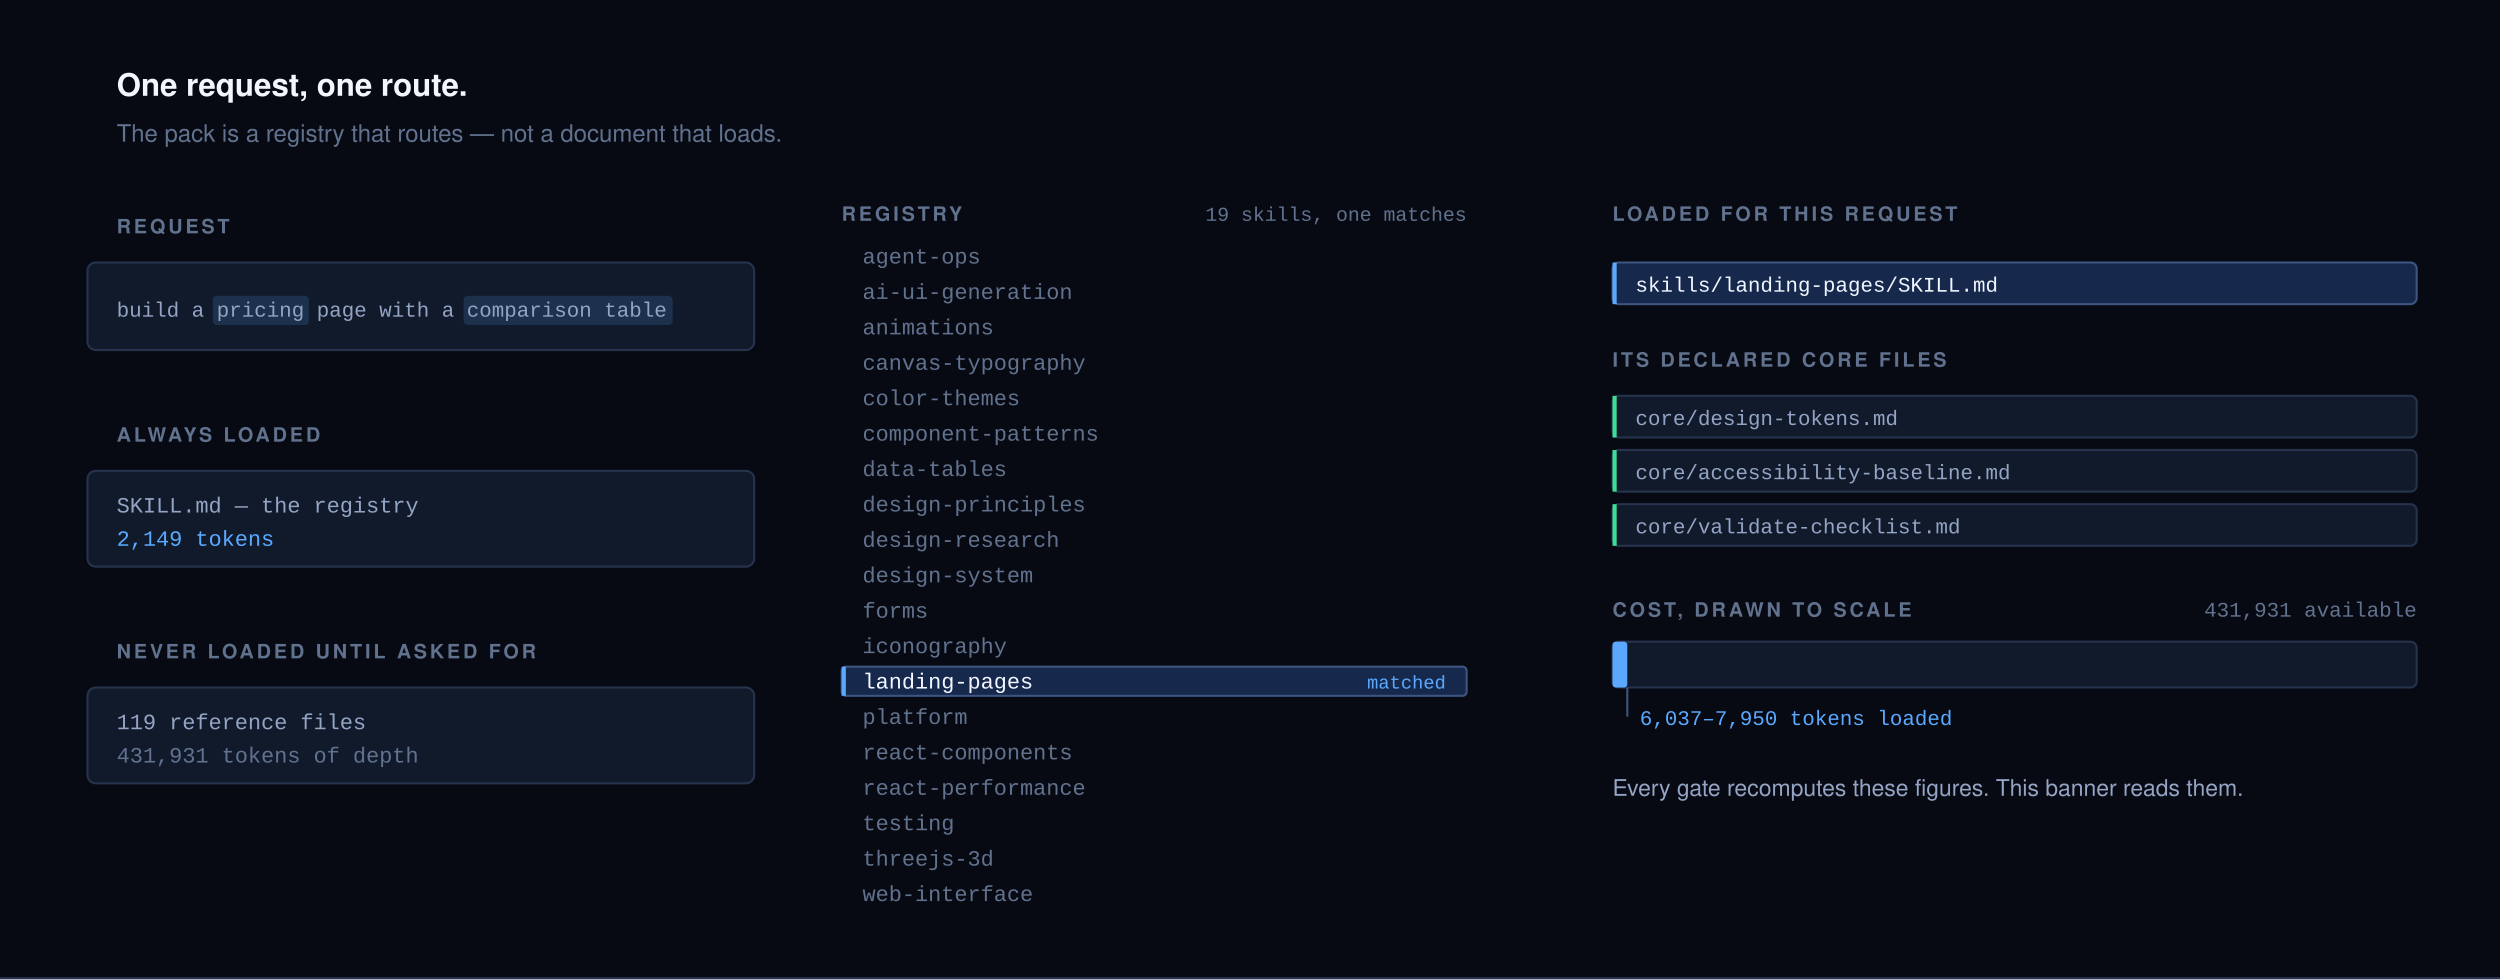
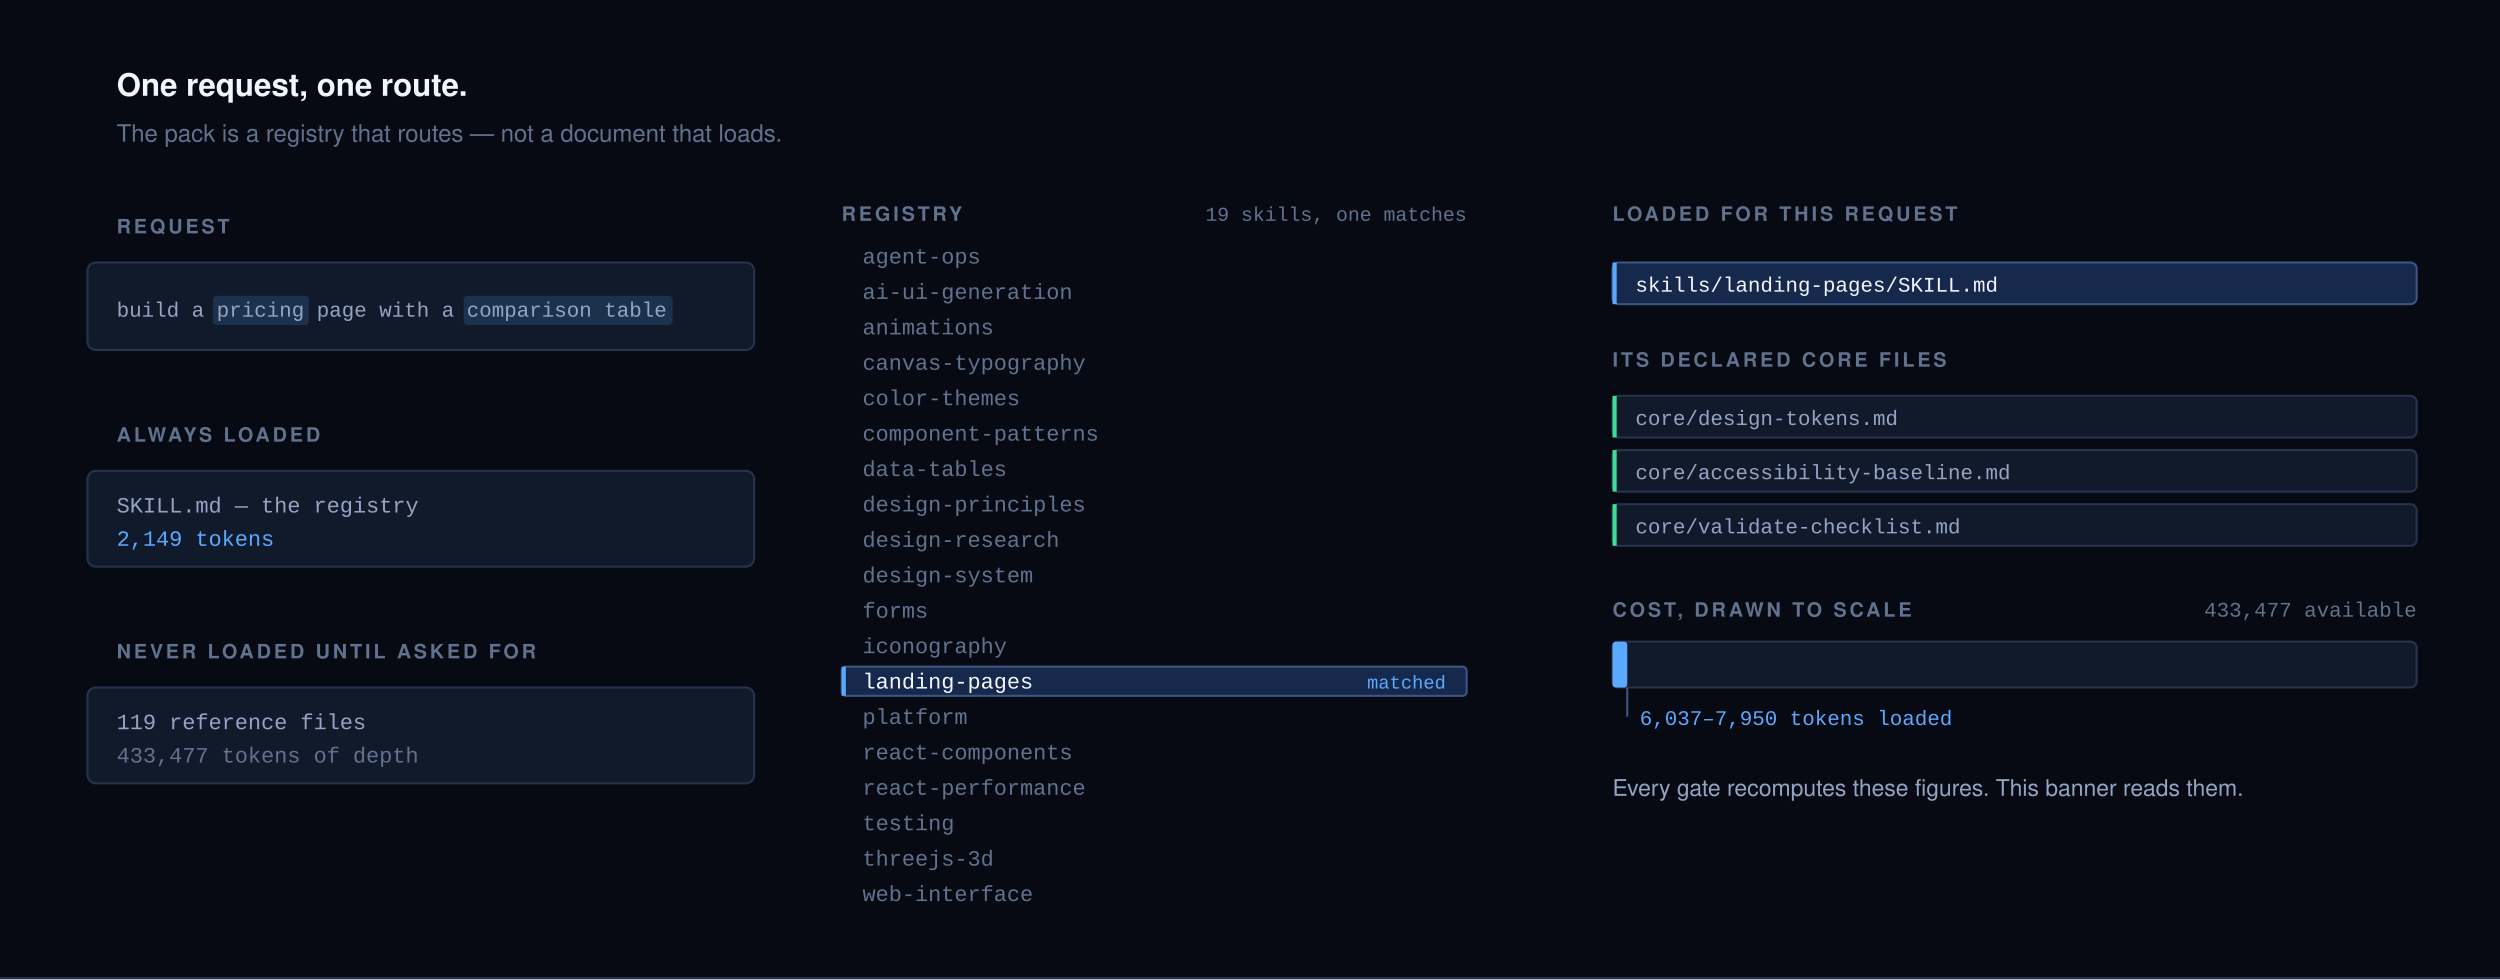
- <svg xmlns="http://www.w3.org/2000/svg" viewBox="0 0 1200 470" width="1200" height="470" role="img" aria-label="How the pack routes one request: a prompt asking for a pricing page with a comparison table is matched against a registry of 19 skills, exactly one of them — landing-pages — is selected, its three core dependency files attach, and a cost meter shows 6,037 to 7,950 tokens loaded against 431,931 tokens of available depth, drawn to scale.">
+ <svg xmlns="http://www.w3.org/2000/svg" viewBox="0 0 1200 470" width="1200" height="470" role="img" aria-label="How the pack routes one request: a prompt asking for a pricing page with a comparison table is matched against a registry of 19 skills, exactly one of them — landing-pages — is selected, its three core dependency files attach, and a cost meter shows 6,037 to 7,950 tokens loaded against 433,477 tokens of available depth, drawn to scale.">
  <style>
@keyframes rf0{0%,14.6%{opacity:0}16%{opacity:1}18.6%,100%{opacity:0}}
@keyframes rf1{0%,15.6%{opacity:0}17%{opacity:1}19.6%,100%{opacity:0}}
@keyframes rf2{0%,16.6%{opacity:0}18%{opacity:1}20.6%,100%{opacity:0}}
@keyframes rf3{0%,17.6%{opacity:0}19%{opacity:1}21.6%,100%{opacity:0}}
@keyframes rf4{0%,18.6%{opacity:0}20%{opacity:1}22.6%,100%{opacity:0}}
@keyframes rf5{0%,19.6%{opacity:0}21%{opacity:1}23.6%,100%{opacity:0}}
@keyframes rf6{0%,20.6%{opacity:0}22%{opacity:1}24.6%,100%{opacity:0}}
@keyframes rf7{0%,21.6%{opacity:0}23%{opacity:1}25.6%,100%{opacity:0}}
@keyframes rf8{0%,22.6%{opacity:0}24%{opacity:1}26.6%,100%{opacity:0}}
@keyframes rf9{0%,23.6%{opacity:0}25%{opacity:1}27.6%,100%{opacity:0}}
@keyframes rf10{0%,24.6%{opacity:0}26%{opacity:1}28.6%,100%{opacity:0}}
@keyframes rf11{0%,25.6%{opacity:0}27%{opacity:1}29.6%,100%{opacity:0}}
@keyframes rf12{0%,26.6%{opacity:0}28%{opacity:1}30.6%,100%{opacity:0}}
@keyframes rf13{0%,27.6%{opacity:0}29%{opacity:1}31.6%,100%{opacity:0}}
@keyframes rf14{0%,28.6%{opacity:0}30%{opacity:1}32.6%,100%{opacity:0}}
@keyframes rf15{0%,29.6%{opacity:0}31%{opacity:1}33.6%,100%{opacity:0}}
@keyframes rf16{0%,30.6%{opacity:0}32%{opacity:1}34.6%,100%{opacity:0}}
@keyframes rf17{0%,31.6%{opacity:0}33%{opacity:1}35.6%,100%{opacity:0}}
@keyframes rf18{0%,32.6%{opacity:0}34%{opacity:1}36.6%,100%{opacity:0}}
@keyframes kw{0%,6%{opacity:0}9%,100%{opacity:.16}}
@keyframes scan{0%,15%{opacity:0;transform:translateY(0)}16%{opacity:.9;transform:translateY(0)}34%{opacity:.9;transform:translateY(317px)}35.5%,100%{opacity:0;transform:translateY(317px)}}
@keyframes lock{0%,35%{opacity:0}38%,100%{opacity:1}}
@keyframes lockt{0%,35%{fill:#61728F}38%,100%{fill:#F2F6FF}}
@keyframes fill{0%,58%{transform:scaleX(0)}72%,100%{transform:scaleX(1)}}
@keyframes late{0%,68%{opacity:0}72%,100%{opacity:1}}
@keyframes dep0{0%,46%{opacity:0;transform:translateX(-6px)}50%,100%{opacity:1;transform:translateX(0)}}
@keyframes dep1{0%,49%{opacity:0;transform:translateX(-6px)}53%,100%{opacity:1;transform:translateX(0)}}
@keyframes dep2{0%,52%{opacity:0;transform:translateX(-6px)}56%,100%{opacity:1;transform:translateX(0)}}
.kw{animation:kw 9s linear infinite}
.scan{animation:scan 9s linear infinite}
.lock{animation:lock 9s linear infinite}
.lock-t{animation:lockt 9s linear infinite}
.fill{animation:fill 9s cubic-bezier(.2,.7,.3,1) infinite;transform-origin:774px 308px}
.late{animation:late 9s linear infinite}
.rf0{animation:rf0 9s linear infinite}
.rf1{animation:rf1 9s linear infinite}
.rf2{animation:rf2 9s linear infinite}
.rf3{animation:rf3 9s linear infinite}
.rf4{animation:rf4 9s linear infinite}
.rf5{animation:rf5 9s linear infinite}
.rf6{animation:rf6 9s linear infinite}
.rf7{animation:rf7 9s linear infinite}
.rf8{animation:rf8 9s linear infinite}
.rf9{animation:rf9 9s linear infinite}
.rf10{animation:rf10 9s linear infinite}
.rf11{animation:rf11 9s linear infinite}
.rf12{animation:rf12 9s linear infinite}
.rf13{animation:rf13 9s linear infinite}
.rf14{animation:rf14 9s linear infinite}
.rf15{animation:rf15 9s linear infinite}
.rf16{animation:rf16 9s linear infinite}
.rf17{animation:rf17 9s linear infinite}
.rf18{animation:rf18 9s linear infinite}
.dep0{animation:dep0 9s ease-out infinite}
.dep1{animation:dep1 9s ease-out infinite}
.dep2{animation:dep2 9s ease-out infinite}
@media (prefers-reduced-motion:reduce){
.kw,.scan,.lock,.lock-t,.fill,.late,.rf0,.rf1,.rf2,.rf3,.rf4,.rf5,.rf6,.rf7,.rf8,.rf9,.rf10,.rf11,.rf12,.rf13,.rf14,.rf15,.rf16,.rf17,.rf18,.dep0,.dep1,.dep2{animation:none}
.scan{opacity:0}
}
</style>
  <rect width="1200" height="470" fill="#070A12" />
  <text x="56" y="46" font-family="ui-sans-serif, system-ui, -apple-system, 'Segoe UI', Helvetica, Arial, sans-serif" font-size="15" font-weight="600" fill="#F2F6FF">One request, one route.</text>
  <text x="56" y="68" font-family="ui-sans-serif, system-ui, -apple-system, 'Segoe UI', Helvetica, Arial, sans-serif" font-size="11.5" fill="#61728F">The pack is a registry that routes — not a document that loads.</text>
  <text x="56" y="112" font-family="ui-sans-serif, system-ui, -apple-system, 'Segoe UI', Helvetica, Arial, sans-serif" font-size="9.5" font-weight="600" letter-spacing="1.4" fill="#61728F">REQUEST</text>
  <rect x="42" y="126" width="320" height="42" rx="4" fill="#111A2B" stroke="#26334D" />
  <rect class="kw" x="102.16" y="142" width="46.14" height="14" rx="2" fill="#5AA9FF" opacity="0.16" />
  <rect class="kw" x="222.56" y="142" width="100.32" height="14" rx="2" fill="#5AA9FF" opacity="0.16" />
  <text x="56" y="152" font-family="ui-monospace, SFMono-Regular, Menlo, Consolas, 'Liberation Mono', monospace" font-size="10" fill="#93A4C4">build a pricing page with a comparison table</text>
  <text x="56" y="212" font-family="ui-sans-serif, system-ui, -apple-system, 'Segoe UI', Helvetica, Arial, sans-serif" font-size="9.5" font-weight="600" letter-spacing="1.4" fill="#61728F">ALWAYS LOADED</text>
  <rect x="42" y="226" width="320" height="46" rx="4" fill="#111A2B" stroke="#26334D" />
  <text x="56" y="246" font-family="ui-monospace, SFMono-Regular, Menlo, Consolas, 'Liberation Mono', monospace" font-size="10.5" fill="#93A4C4">SKILL.md — the registry</text>
  <text x="56" y="262" font-family="ui-monospace, SFMono-Regular, Menlo, Consolas, 'Liberation Mono', monospace" font-size="10.5" fill="#5AA9FF">2,149 tokens</text>
  <text x="56" y="316" font-family="ui-sans-serif, system-ui, -apple-system, 'Segoe UI', Helvetica, Arial, sans-serif" font-size="9.5" font-weight="600" letter-spacing="1.4" fill="#61728F">NEVER LOADED UNTIL ASKED FOR</text>
  <rect x="42" y="330" width="320" height="46" rx="4" fill="#111A2B" stroke="#26334D" />
  <text x="56" y="350" font-family="ui-monospace, SFMono-Regular, Menlo, Consolas, 'Liberation Mono', monospace" font-size="10.5" fill="#93A4C4">119 reference files</text>
-   <text x="56" y="366" font-family="ui-monospace, SFMono-Regular, Menlo, Consolas, 'Liberation Mono', monospace" font-size="10.5" fill="#61728F">431,931 tokens of depth</text>
+   <text x="56" y="366" font-family="ui-monospace, SFMono-Regular, Menlo, Consolas, 'Liberation Mono', monospace" font-size="10.5" fill="#61728F">433,477 tokens of depth</text>
  <text x="404" y="106" font-family="ui-sans-serif, system-ui, -apple-system, 'Segoe UI', Helvetica, Arial, sans-serif" font-size="9.5" font-weight="600" letter-spacing="1.4" fill="#61728F">REGISTRY</text>
  <text x="704" y="106" text-anchor="end" font-family="ui-monospace, SFMono-Regular, Menlo, Consolas, 'Liberation Mono', monospace" font-size="9.5" fill="#61728F">19 skills, one matches</text>
  <g class="scan" opacity="0">
    <rect x="398" y="113" width="312" height="3" rx="1.5" fill="#5AA9FF" />
  </g>
  <rect class="rf0" x="404" y="116" width="300" height="14" rx="2" fill="#5AA9FF" opacity="0" />
  <text x="414" y="126.5" font-family="ui-monospace, SFMono-Regular, Menlo, Consolas, 'Liberation Mono', monospace" font-size="10.5" fill="#61728F">agent-ops</text>
  <rect class="rf1" x="404" y="133" width="300" height="14" rx="2" fill="#5AA9FF" opacity="0" />
  <text x="414" y="143.5" font-family="ui-monospace, SFMono-Regular, Menlo, Consolas, 'Liberation Mono', monospace" font-size="10.5" fill="#61728F">ai-ui-generation</text>
  <rect class="rf2" x="404" y="150" width="300" height="14" rx="2" fill="#5AA9FF" opacity="0" />
  <text x="414" y="160.5" font-family="ui-monospace, SFMono-Regular, Menlo, Consolas, 'Liberation Mono', monospace" font-size="10.5" fill="#61728F">animations</text>
  <rect class="rf3" x="404" y="167" width="300" height="14" rx="2" fill="#5AA9FF" opacity="0" />
  <text x="414" y="177.5" font-family="ui-monospace, SFMono-Regular, Menlo, Consolas, 'Liberation Mono', monospace" font-size="10.5" fill="#61728F">canvas-typography</text>
  <rect class="rf4" x="404" y="184" width="300" height="14" rx="2" fill="#5AA9FF" opacity="0" />
  <text x="414" y="194.5" font-family="ui-monospace, SFMono-Regular, Menlo, Consolas, 'Liberation Mono', monospace" font-size="10.5" fill="#61728F">color-themes</text>
  <rect class="rf5" x="404" y="201" width="300" height="14" rx="2" fill="#5AA9FF" opacity="0" />
  <text x="414" y="211.5" font-family="ui-monospace, SFMono-Regular, Menlo, Consolas, 'Liberation Mono', monospace" font-size="10.5" fill="#61728F">component-patterns</text>
  <rect class="rf6" x="404" y="218" width="300" height="14" rx="2" fill="#5AA9FF" opacity="0" />
  <text x="414" y="228.5" font-family="ui-monospace, SFMono-Regular, Menlo, Consolas, 'Liberation Mono', monospace" font-size="10.5" fill="#61728F">data-tables</text>
  <rect class="rf7" x="404" y="235" width="300" height="14" rx="2" fill="#5AA9FF" opacity="0" />
  <text x="414" y="245.5" font-family="ui-monospace, SFMono-Regular, Menlo, Consolas, 'Liberation Mono', monospace" font-size="10.5" fill="#61728F">design-principles</text>
  <rect class="rf8" x="404" y="252" width="300" height="14" rx="2" fill="#5AA9FF" opacity="0" />
  <text x="414" y="262.5" font-family="ui-monospace, SFMono-Regular, Menlo, Consolas, 'Liberation Mono', monospace" font-size="10.5" fill="#61728F">design-research</text>
  <rect class="rf9" x="404" y="269" width="300" height="14" rx="2" fill="#5AA9FF" opacity="0" />
  <text x="414" y="279.5" font-family="ui-monospace, SFMono-Regular, Menlo, Consolas, 'Liberation Mono', monospace" font-size="10.5" fill="#61728F">design-system</text>
  <rect class="rf10" x="404" y="286" width="300" height="14" rx="2" fill="#5AA9FF" opacity="0" />
  <text x="414" y="296.5" font-family="ui-monospace, SFMono-Regular, Menlo, Consolas, 'Liberation Mono', monospace" font-size="10.5" fill="#61728F">forms</text>
  <rect class="rf11" x="404" y="303" width="300" height="14" rx="2" fill="#5AA9FF" opacity="0" />
  <text x="414" y="313.5" font-family="ui-monospace, SFMono-Regular, Menlo, Consolas, 'Liberation Mono', monospace" font-size="10.5" fill="#61728F">iconography</text>
  <rect class="rf12" x="404" y="320" width="300" height="14" rx="2" fill="#5AA9FF" opacity="0" />
  <rect class="lock" x="404" y="320" width="300" height="14" rx="2" fill="#16294D" stroke="#3D5580" stroke-width="1" />
  <rect class="lock" x="404" y="320" width="2" height="14" fill="#5AA9FF" />
  <text x="414" y="330.5" font-family="ui-monospace, SFMono-Regular, Menlo, Consolas, 'Liberation Mono', monospace" font-size="10.5" fill="#F2F6FF" class="lock-t">landing-pages</text>
  <text class="lock" x="694" y="330.5" text-anchor="end" font-family="ui-monospace, SFMono-Regular, Menlo, Consolas, 'Liberation Mono', monospace" font-size="9" fill="#5AA9FF">matched</text>
  <rect class="rf13" x="404" y="337" width="300" height="14" rx="2" fill="#5AA9FF" opacity="0" />
  <text x="414" y="347.5" font-family="ui-monospace, SFMono-Regular, Menlo, Consolas, 'Liberation Mono', monospace" font-size="10.5" fill="#61728F">platform</text>
  <rect class="rf14" x="404" y="354" width="300" height="14" rx="2" fill="#5AA9FF" opacity="0" />
  <text x="414" y="364.5" font-family="ui-monospace, SFMono-Regular, Menlo, Consolas, 'Liberation Mono', monospace" font-size="10.5" fill="#61728F">react-components</text>
  <rect class="rf15" x="404" y="371" width="300" height="14" rx="2" fill="#5AA9FF" opacity="0" />
  <text x="414" y="381.5" font-family="ui-monospace, SFMono-Regular, Menlo, Consolas, 'Liberation Mono', monospace" font-size="10.5" fill="#61728F">react-performance</text>
  <rect class="rf16" x="404" y="388" width="300" height="14" rx="2" fill="#5AA9FF" opacity="0" />
  <text x="414" y="398.5" font-family="ui-monospace, SFMono-Regular, Menlo, Consolas, 'Liberation Mono', monospace" font-size="10.5" fill="#61728F">testing</text>
  <rect class="rf17" x="404" y="405" width="300" height="14" rx="2" fill="#5AA9FF" opacity="0" />
  <text x="414" y="415.5" font-family="ui-monospace, SFMono-Regular, Menlo, Consolas, 'Liberation Mono', monospace" font-size="10.5" fill="#61728F">threejs-3d</text>
  <rect class="rf18" x="404" y="422" width="300" height="14" rx="2" fill="#5AA9FF" opacity="0" />
  <text x="414" y="432.5" font-family="ui-monospace, SFMono-Regular, Menlo, Consolas, 'Liberation Mono', monospace" font-size="10.5" fill="#61728F">web-interface</text>
  <text x="774" y="106" font-family="ui-sans-serif, system-ui, -apple-system, 'Segoe UI', Helvetica, Arial, sans-serif" font-size="9.5" font-weight="600" letter-spacing="1.4" fill="#61728F">LOADED FOR THIS REQUEST</text>
  <rect class="lock" x="774" y="126" width="386" height="20" rx="3" fill="#16294D" stroke="#3D5580" />
  <rect class="lock" x="774" y="126" width="2" height="20" fill="#5AA9FF" />
  <text class="lock-t" x="785" y="140" font-family="ui-monospace, SFMono-Regular, Menlo, Consolas, 'Liberation Mono', monospace" font-size="10" fill="#F2F6FF">skills/landing-pages/SKILL.md</text>
  <text x="774" y="176" font-family="ui-sans-serif, system-ui, -apple-system, 'Segoe UI', Helvetica, Arial, sans-serif" font-size="9.5" font-weight="600" letter-spacing="1.4" fill="#61728F">ITS DECLARED CORE FILES</text>
  <g class="dep0">
    <rect x="774" y="190" width="386" height="20" rx="3" fill="#111A2B" stroke="#26334D" />
    <rect x="774" y="190" width="2" height="20" fill="#3DDC97" />
    <text x="785" y="204" font-family="ui-monospace, SFMono-Regular, Menlo, Consolas, 'Liberation Mono', monospace" font-size="10" fill="#93A4C4">core/design-tokens.md</text>
  </g>
  <g class="dep1">
    <rect x="774" y="216" width="386" height="20" rx="3" fill="#111A2B" stroke="#26334D" />
    <rect x="774" y="216" width="2" height="20" fill="#3DDC97" />
    <text x="785" y="230" font-family="ui-monospace, SFMono-Regular, Menlo, Consolas, 'Liberation Mono', monospace" font-size="10" fill="#93A4C4">core/accessibility-baseline.md</text>
  </g>
  <g class="dep2">
    <rect x="774" y="242" width="386" height="20" rx="3" fill="#111A2B" stroke="#26334D" />
    <rect x="774" y="242" width="2" height="20" fill="#3DDC97" />
    <text x="785" y="256" font-family="ui-monospace, SFMono-Regular, Menlo, Consolas, 'Liberation Mono', monospace" font-size="10" fill="#93A4C4">core/validate-checklist.md</text>
  </g>
  <text x="774" y="296" font-family="ui-sans-serif, system-ui, -apple-system, 'Segoe UI', Helvetica, Arial, sans-serif" font-size="9.5" font-weight="600" letter-spacing="1.4" fill="#61728F">COST, DRAWN TO SCALE</text>
  <rect x="774" y="308" width="386" height="22" rx="3" fill="#111A2B" stroke="#26334D" />
-   <rect class="fill" x="774" y="308" width="7.1" height="22" rx="1.5" fill="#5AA9FF" />
-   <line class="late" x1="781.1" y1="330" x2="781.1" y2="344" stroke="#3D5580" />
-   <text class="late" x="787.1" y="348" font-family="ui-monospace, SFMono-Regular, Menlo, Consolas, 'Liberation Mono', monospace" font-size="10" fill="#5AA9FF">6,037–7,950 tokens loaded</text>
-   <text x="1160" y="296" text-anchor="end" font-family="ui-monospace, SFMono-Regular, Menlo, Consolas, 'Liberation Mono', monospace" font-size="10" fill="#61728F">431,931 available</text>
+   <rect class="fill" x="774" y="308" width="7.08" height="22" rx="1.5" fill="#5AA9FF" />
+   <line class="late" x1="781.08" y1="330" x2="781.08" y2="344" stroke="#3D5580" />
+   <text class="late" x="787.08" y="348" font-family="ui-monospace, SFMono-Regular, Menlo, Consolas, 'Liberation Mono', monospace" font-size="10" fill="#5AA9FF">6,037–7,950 tokens loaded</text>
+   <text x="1160" y="296" text-anchor="end" font-family="ui-monospace, SFMono-Regular, Menlo, Consolas, 'Liberation Mono', monospace" font-size="10" fill="#61728F">433,477 available</text>
  <text class="late" x="774" y="382" font-family="ui-sans-serif, system-ui, -apple-system, 'Segoe UI', Helvetica, Arial, sans-serif" font-size="11" fill="#93A4C4">Every gate recomputes these figures. This banner reads them.</text>
  <rect x="0" y="469" width="1200" height="1" fill="#26334D" />
</svg>
